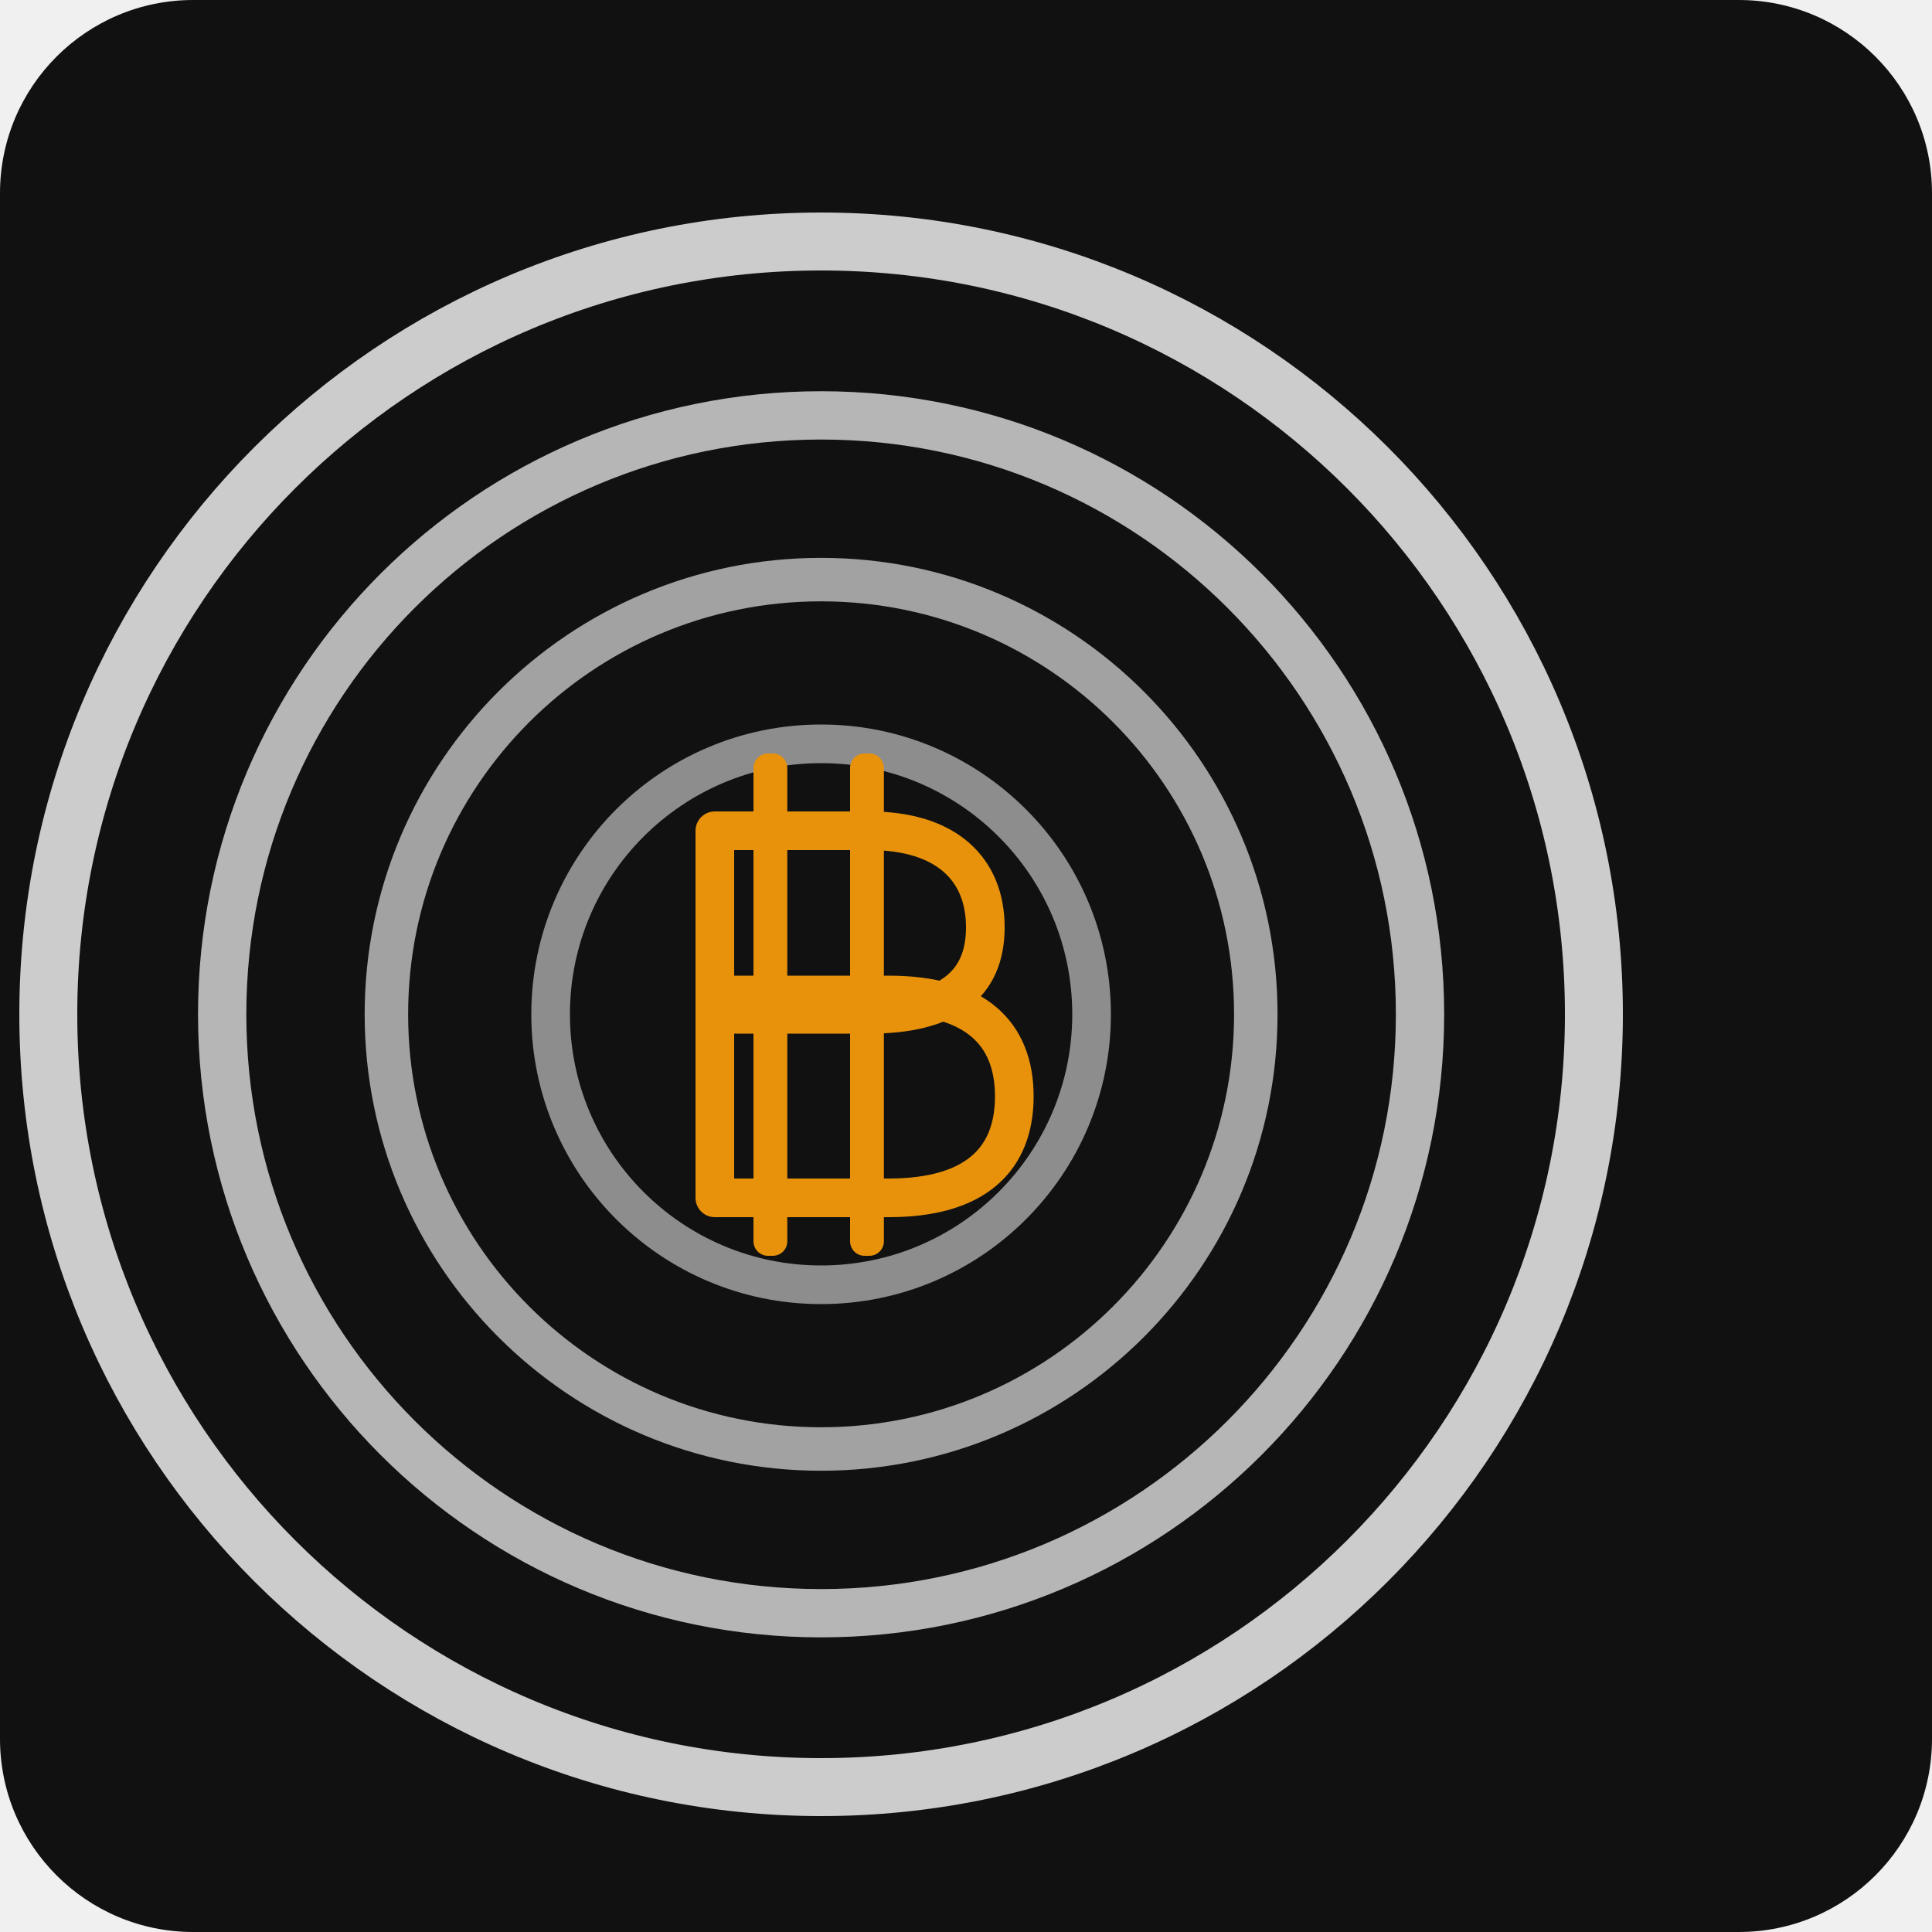
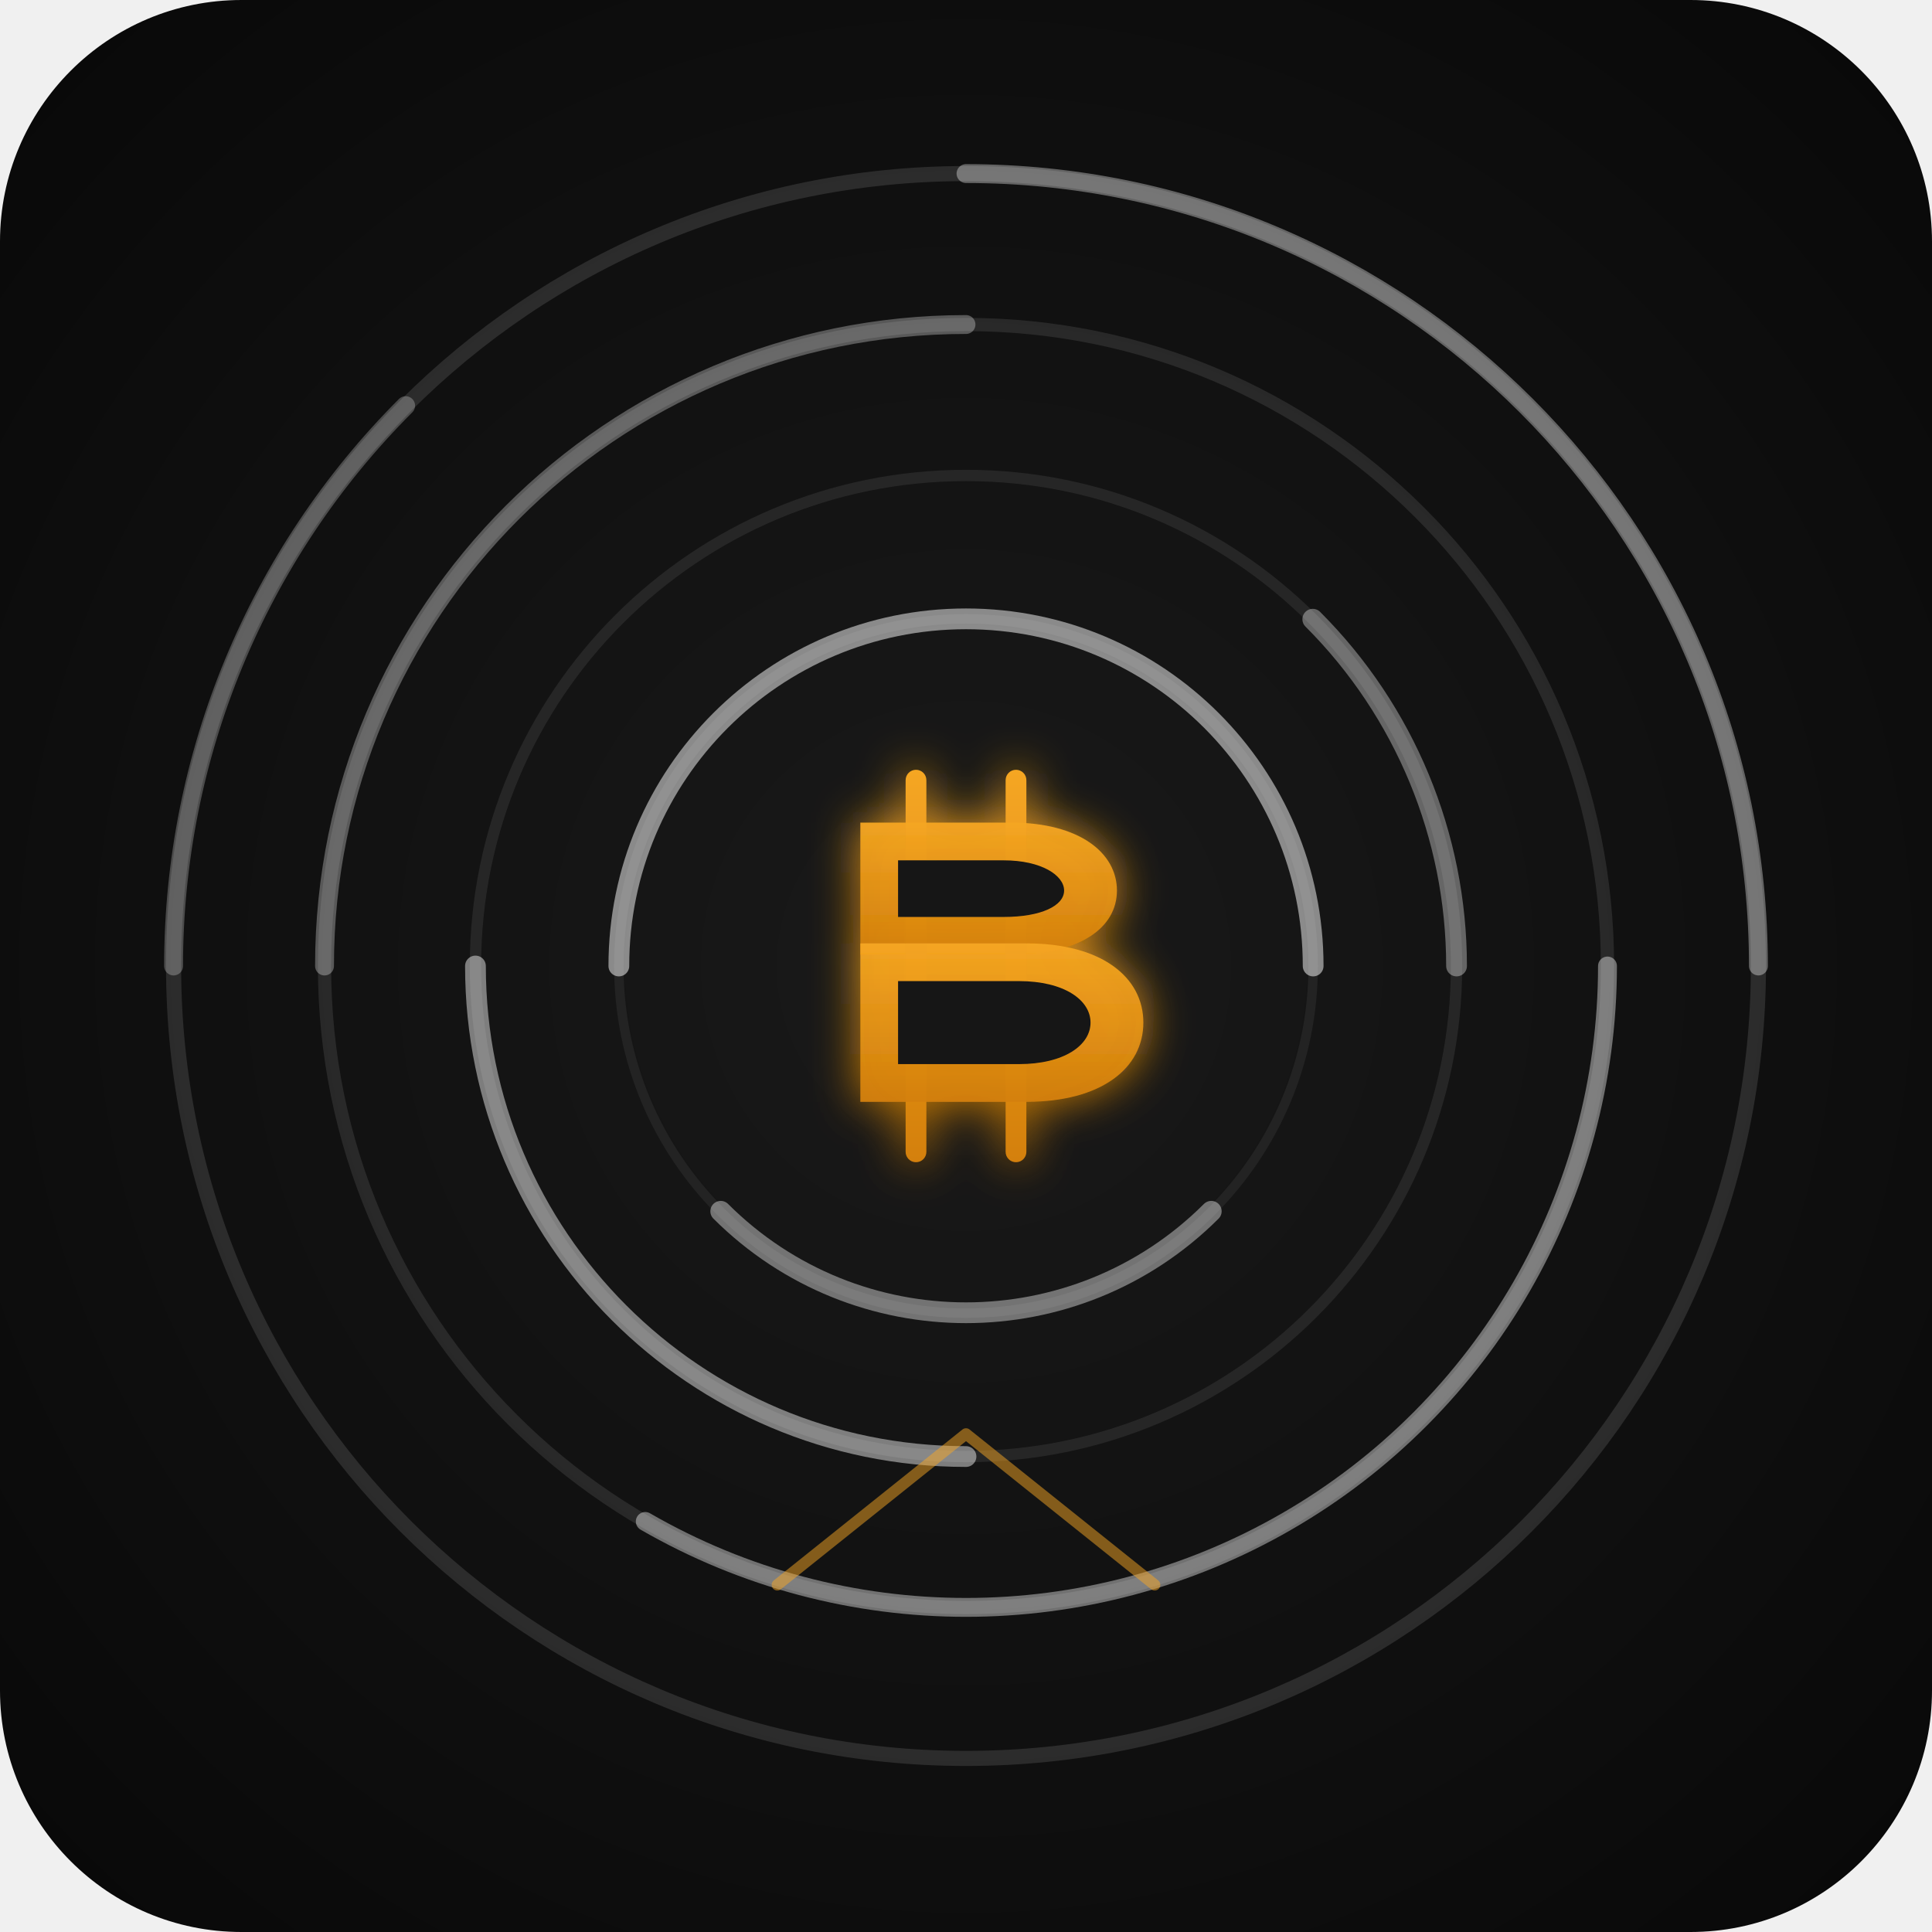
- <svg xmlns="http://www.w3.org/2000/svg" viewBox="0 0 200 200" width="200" height="200">
+ <svg xmlns="http://www.w3.org/2000/svg" viewBox="0 0 512 512" width="512" height="512">
  <defs>
-     <clipPath id="logo-clip">
-       <circle cx="100" cy="100" r="95" />
-     </clipPath>
+     <filter id="glow" x="-20%" y="-20%" width="140%" height="140%">
+       <feGaussianBlur stdDeviation="6" result="blur" />
+       <feMerge>
+         <feMergeNode in="blur" />
+         <feMergeNode in="SourceGraphic" />
+       </feMerge>
+     </filter>
+     <radialGradient id="bg-grad" cx="50%" cy="50%" r="70%">
+       <stop offset="0%" stop-color="#1a1a1a" />
+       <stop offset="100%" stop-color="#080808" />
+     </radialGradient>
+     <linearGradient id="btc-grad" x1="0%" y1="0%" x2="0%" y2="100%">
+       <stop offset="0%" stop-color="#F5A623" />
+       <stop offset="100%" stop-color="#D4800A" />
+     </linearGradient>
+     <radialGradient id="ring-fade" cx="50%" cy="50%" r="50%">
+       <stop offset="60%" stop-color="#ffffff" stop-opacity="0.9" />
+       <stop offset="100%" stop-color="#ffffff" stop-opacity="0.3" />
+     </radialGradient>
  </defs>
-   <rect width="200" height="200" rx="20" fill="#111111" />
-   <circle cx="85" cy="105" r="80" fill="none" stroke="#e0e0e0" stroke-width="6" opacity="0.9" />
-   <circle cx="85" cy="105" r="62" fill="none" stroke="#e0e0e0" stroke-width="5" opacity="0.8" />
-   <circle cx="85" cy="105" r="45" fill="none" stroke="#e0e0e0" stroke-width="4.5" opacity="0.7" />
-   <circle cx="85" cy="105" r="28" fill="none" stroke="#e0e0e0" stroke-width="4" opacity="0.6" />
-   <g transform="translate(72, 78)">
-     <rect x="6" y="0" width="3.5" height="52" rx="1.5" fill="#E8920B" />
-     <rect x="16" y="0" width="3.5" height="52" rx="1.5" fill="#E8920B" />
-     <path d="M2,8 L18,8 C26,8 30,12 30,18 C30,24 26,27 18,27 L2,27 Z" fill="none" stroke="#E8920B" stroke-width="4" stroke-linejoin="round" />
-     <path d="M2,25 L20,25 C29,25 33,29 33,35.5 C33,42 29,46 20,46 L2,46 Z" fill="none" stroke="#E8920B" stroke-width="4" stroke-linejoin="round" />
+   <rect width="512" height="512" rx="64" fill="url(#bg-grad)" />
+   <g transform="translate(256, 256)" fill="none" stroke-linecap="round">
+     <circle r="210" stroke="#ffffff" stroke-width="4" opacity="0.12" />
+     <path d="M 0,-210 A 210,210 0 0,1 210,0" stroke="#ffffff" stroke-width="5" opacity="0.35" />
+     <path d="M -148.5,-148.5 A 210,210 0 0,0 -210,0" stroke="#ffffff" stroke-width="5" opacity="0.25" />
+     <circle r="170" stroke="#ffffff" stroke-width="3.5" opacity="0.1" />
+     <path d="M 170,0 A 170,170 0 0,1 -85,147.2" stroke="#ffffff" stroke-width="5" opacity="0.4" />
+     <path d="M -170,0 A 170,170 0 0,1 0,-170" stroke="#ffffff" stroke-width="5" opacity="0.3" />
+     <circle r="130" stroke="#ffffff" stroke-width="3" opacity="0.08" />
+     <path d="M 0,130 A 130,130 0 0,1 -130,0" stroke="#ffffff" stroke-width="5.5" opacity="0.45" />
+     <path d="M 91.9,-91.9 A 130,130 0 0,1 130,0" stroke="#ffffff" stroke-width="5.5" opacity="0.35" />
+     <circle r="92" stroke="#ffffff" stroke-width="2.5" opacity="0.06" />
+     <path d="M -92,0 A 92,92 0 0,1 92,0" stroke="#ffffff" stroke-width="5.5" opacity="0.5" />
+     <path d="M 65,65 A 92,92 0 0,1 -65,65" stroke="#ffffff" stroke-width="5.5" opacity="0.4" />
  </g>
+   <g transform="translate(256, 256)" filter="url(#glow)">
+     <rect x="-16" y="-52" width="5.5" height="104" rx="2.75" fill="url(#btc-grad)" />
+     <rect x="10.5" y="-52" width="5.5" height="104" rx="2.75" fill="url(#btc-grad)" />
+     <path d="M -28,-38 L 12,-38 C 30,-38 40,-30 40,-20 C 40,-10 30,-3 12,-3 L -28,-3 Z" fill="url(#btc-grad)" opacity="0.95" />
+     <path d="M -28,-6 L 16,-6 C 36,-6 47,3 47,15 C 47,27 36,36 16,36 L -28,36 Z" fill="url(#btc-grad)" opacity="0.95" />
+     <path d="M -18,-28 L 10,-28 C 20,-28 26,-24 26,-20 C 26,-16 20,-13 10,-13 L -18,-13 Z" fill="#151515" />
+     <path d="M -18,4 L 14,4 C 26,4 33,9 33,15 C 33,21 26,26 14,26 L -18,26 Z" fill="#151515" />
+   </g>
+   <path d="M 206,420 L 256,380 L 306,420" fill="none" stroke="#F5A623" stroke-width="3" opacity="0.5" stroke-linecap="round" stroke-linejoin="round" />
</svg>
